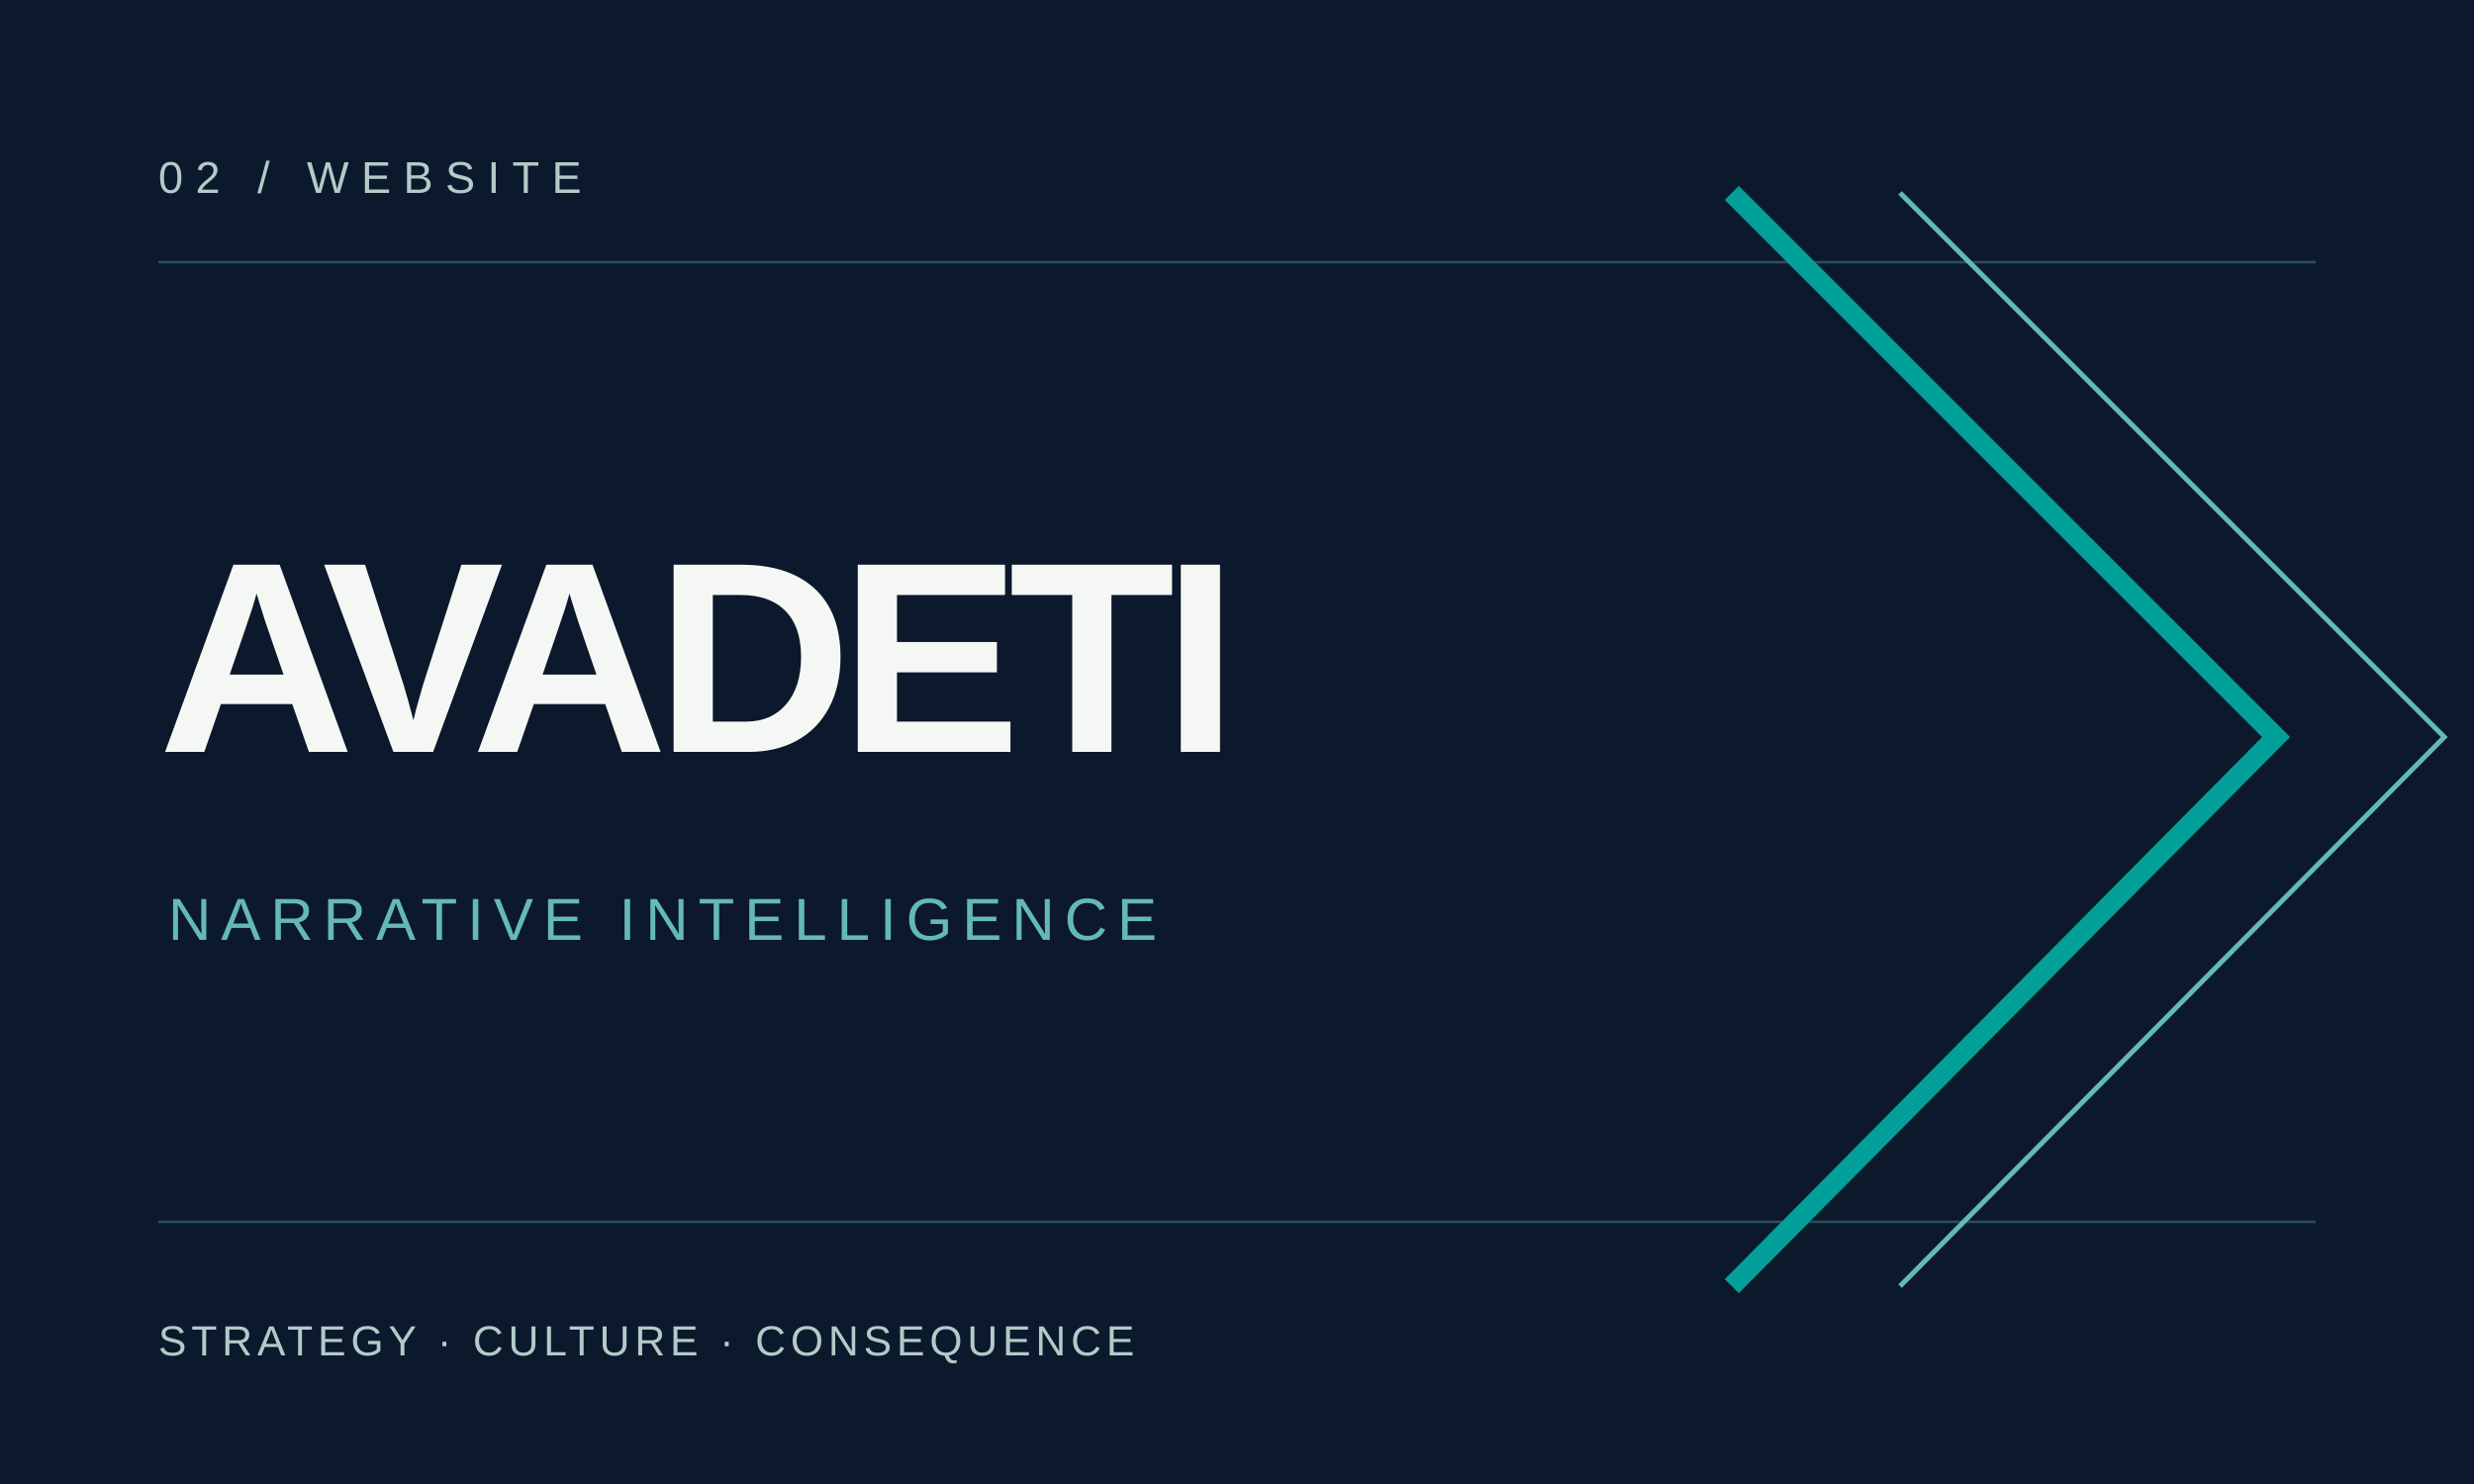
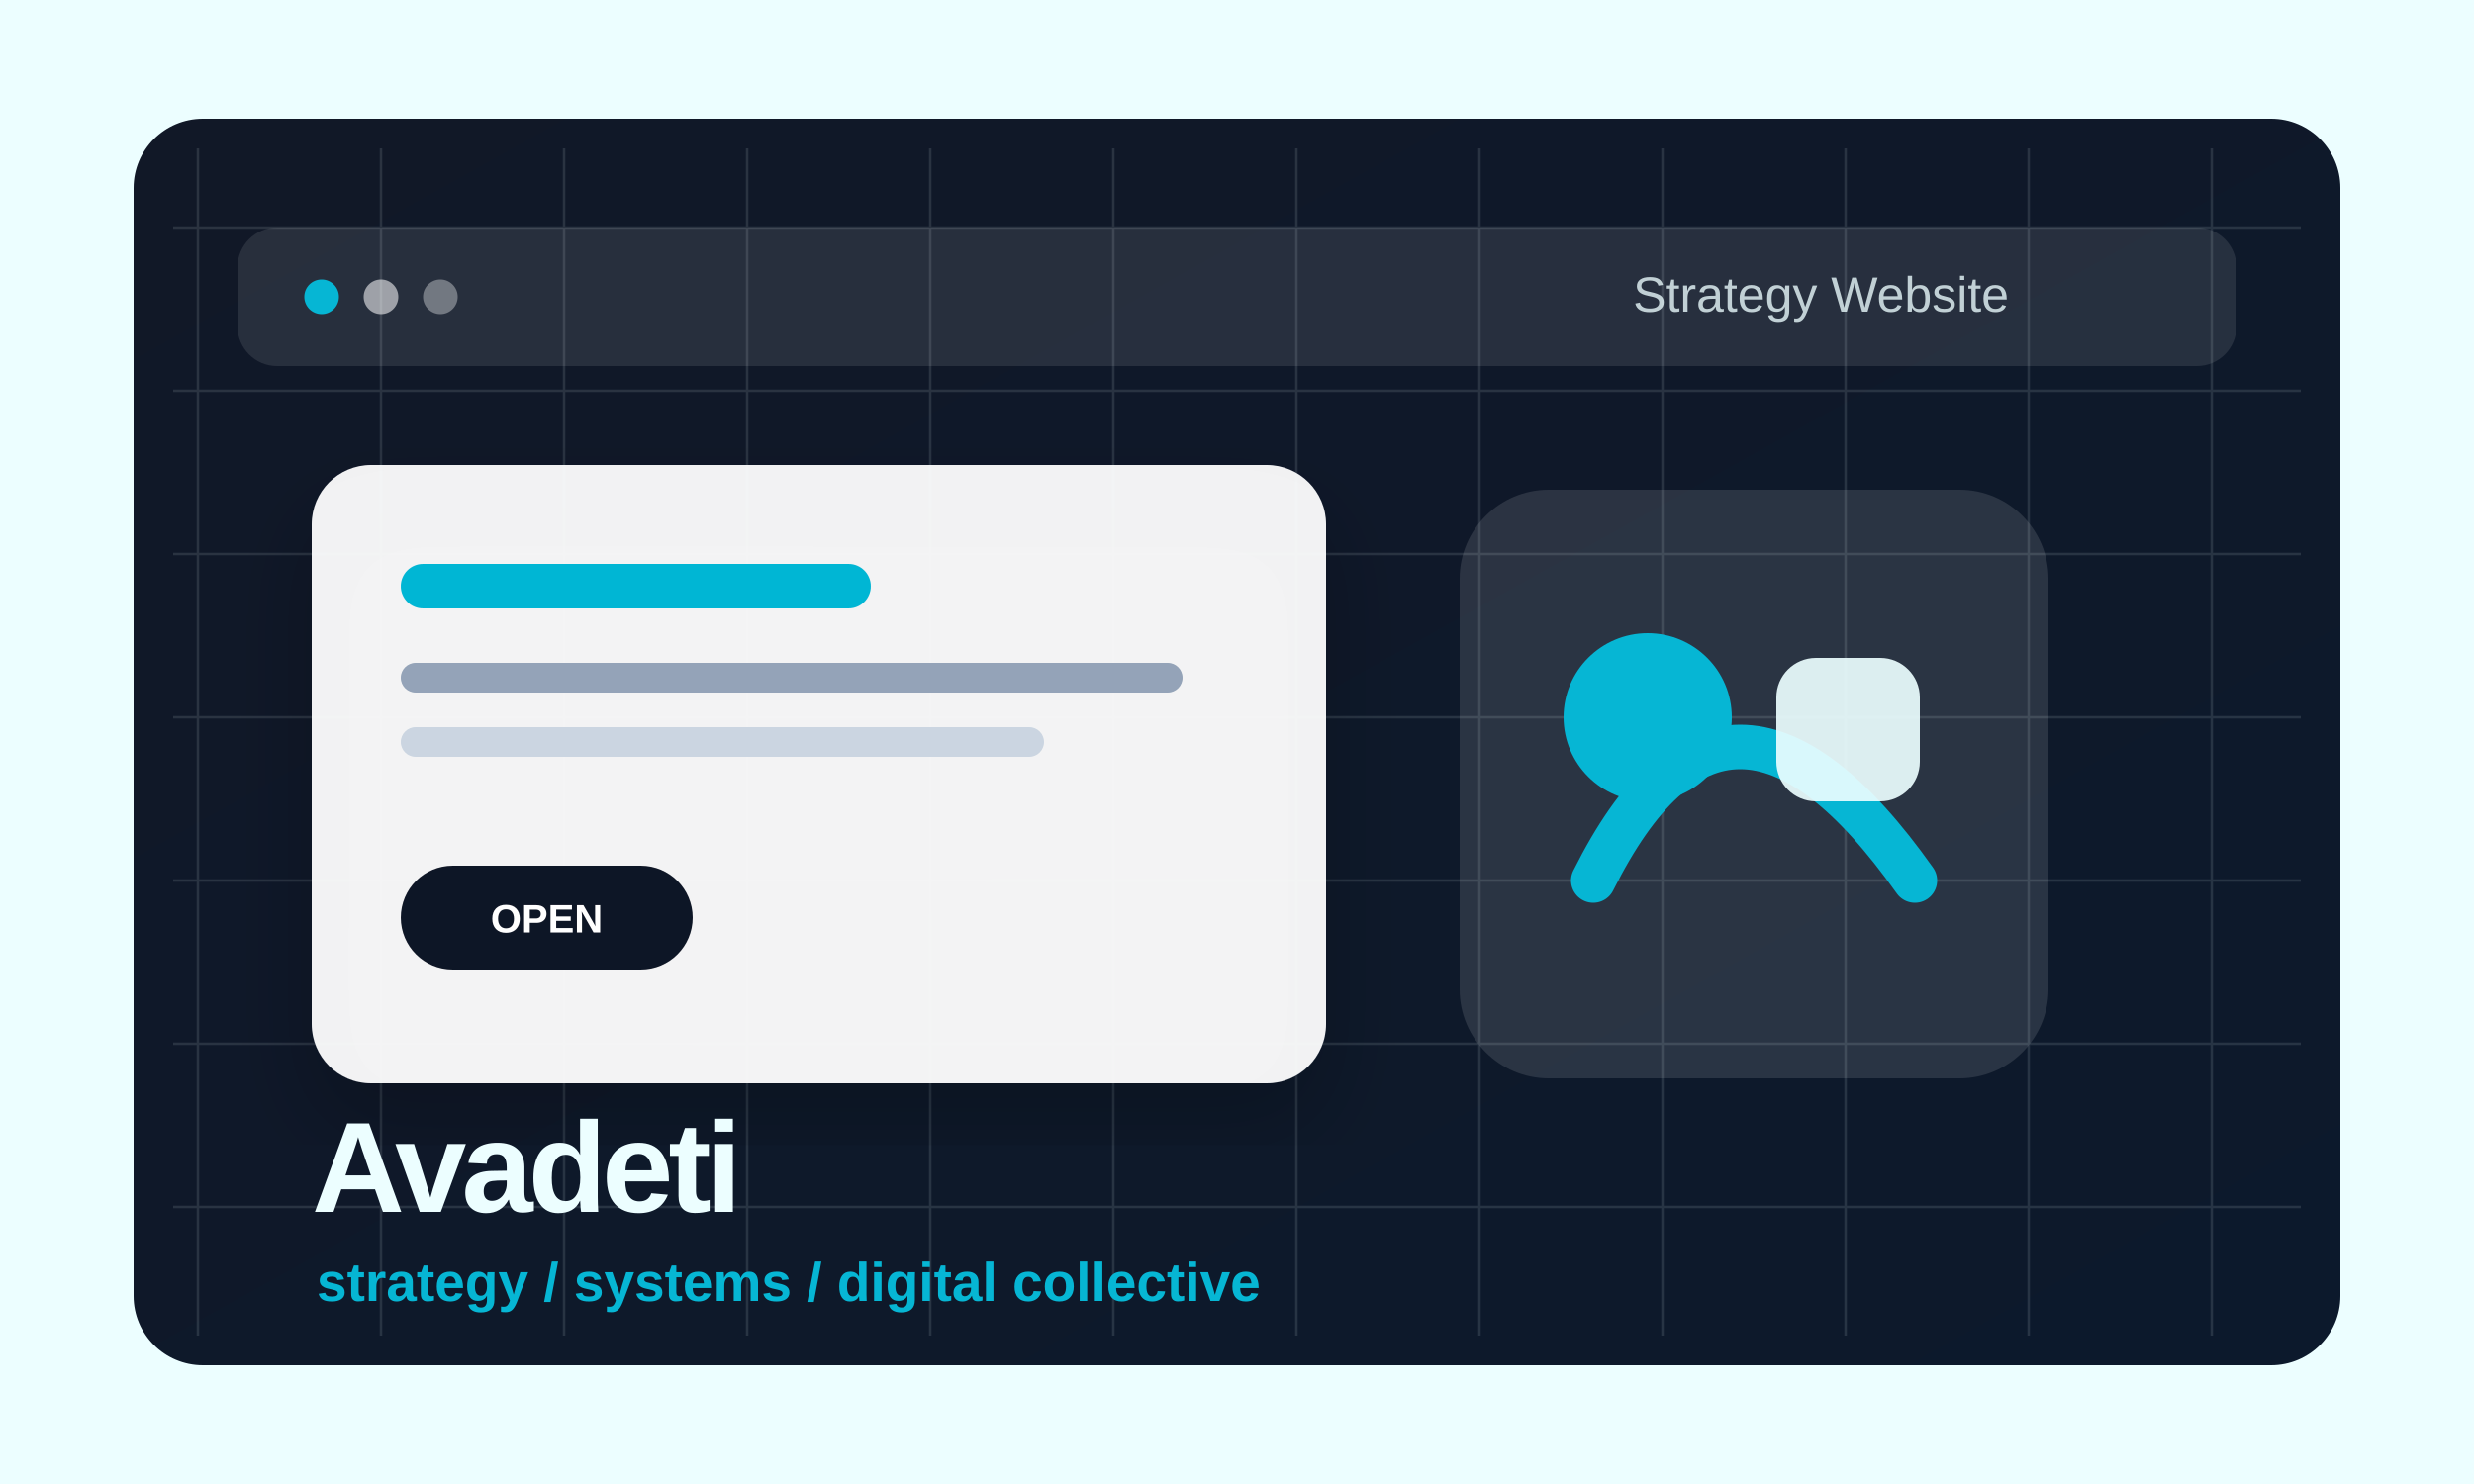
<svg xmlns="http://www.w3.org/2000/svg" viewBox="0 0 1000 600" role="img" aria-labelledby="title desc">
-   <rect width="1000" height="600" fill="#0c192c" />
-   <path d="M64 106H936M64 494H936" stroke="#64b9b6" stroke-opacity=".34" />
-   <path d="M700 78L920 298L700 520" fill="none" stroke="#03a099" stroke-width="8" />
-   <path d="M768 78L988 298L768 520" fill="none" stroke="#64b9b6" stroke-width="2" />
-   <text x="64" y="78" fill="#b2cbc8" font-family="Arial, sans-serif" font-size="18" letter-spacing="5">02 / WEBSITE</text>
-   <text x="64" y="304" fill="#f5f7f4" font-family="Arial, sans-serif" font-size="110" font-weight="700" letter-spacing="-5">AVADETI</text>
-   <text x="68" y="380" fill="#64b9b6" font-family="Arial, sans-serif" font-size="24" letter-spacing="4">NARRATIVE INTELLIGENCE</text>
-   <text x="64" y="548" fill="#b2cbc8" font-family="Arial, sans-serif" font-size="17" letter-spacing="2">STRATEGY · CULTURE · CONSEQUENCE</text>
+   <defs>
+     <linearGradient id="g" x1="0" y1="0" x2="1" y2="1">
+       <stop stop-color="#111827" />
+       <stop offset="1" stop-color="#0c192c" />
+     </linearGradient>
+     <filter id="s">
+       <feDropShadow dx="0" dy="18" stdDeviation="18" flood-opacity=".22" />
+     </filter>
+   </defs>
+   <rect width="1000" height="600" fill="#ecfeff" />
+   <rect x="54" y="48" width="892" height="504" rx="28" fill="url(#g)" />
+   <g opacity=".12" stroke="#ecfeff" stroke-width="1">
+     <path d="M80 60v480" />
+     <path d="M154 60v480" />
+     <path d="M228 60v480" />
+     <path d="M302 60v480" />
+     <path d="M376 60v480" />
+     <path d="M450 60v480" />
+     <path d="M524 60v480" />
+     <path d="M598 60v480" />
+     <path d="M672 60v480" />
+     <path d="M746 60v480" />
+     <path d="M820 60v480" />
+     <path d="M894 60v480" />
+     <path d="M70 92h860" />
+     <path d="M70 158h860" />
+     <path d="M70 224h860" />
+     <path d="M70 290h860" />
+     <path d="M70 356h860" />
+     <path d="M70 422h860" />
+     <path d="M70 488h860" />
+   </g>
+   <rect x="96" y="92" width="808" height="56" rx="16" fill="rgba(255,255,255,.1)" />
+   <circle cx="130" cy="120" r="7" fill="#06b6d4" />
+   <circle cx="154" cy="120" r="7" fill="rgba(255,255,255,.55)" />
+   <circle cx="178" cy="120" r="7" fill="rgba(255,255,255,.35)" />
+   <text x="812" y="126" text-anchor="end" fill="#ecfeff" font-family="Arial, sans-serif" font-size="20" opacity=".78">Strategy Website</text>
+   <g filter="url(#s)">
+     <rect x="126" y="188" width="410" height="250" rx="24" fill="rgba(255,255,255,.94)" />
+     <rect x="162" y="228" width="190" height="18" rx="9" fill="#06b6d4" />
+     <rect x="162" y="268" width="316" height="12" rx="6" fill="#94a3b8" />
+     <rect x="162" y="294" width="260" height="12" rx="6" fill="#cbd5e1" />
+     <rect x="162" y="350" width="118" height="42" rx="21" fill="#111827" />
+     <text x="221" y="377" text-anchor="middle" fill="white" font-family="Arial, sans-serif" font-size="16" font-weight="700">OPEN</text>
+   </g>
+   <g transform="translate(590 198)">
+     <rect width="238" height="238" rx="36" fill="rgba(255,255,255,.12)" />
+     <path d="M54 158c36-72 79-72 130 0" fill="none" stroke="#06b6d4" stroke-width="18" stroke-linecap="round" />
+     <circle cx="76" cy="92" r="34" fill="#06b6d4" />
+     <rect x="128" y="68" width="58" height="58" rx="16" fill="#ecfeff" opacity=".92" />
+   </g>
+   <text x="126" y="490" fill="#ecfeff" font-family="Arial, sans-serif" font-size="52" font-weight="800" letter-spacing="-2">Avadeti</text>
+   <text x="128" y="526" fill="#06b6d4" font-family="Arial, sans-serif" font-size="22" font-weight="700">strategy / systems / digital collective</text>
</svg>
